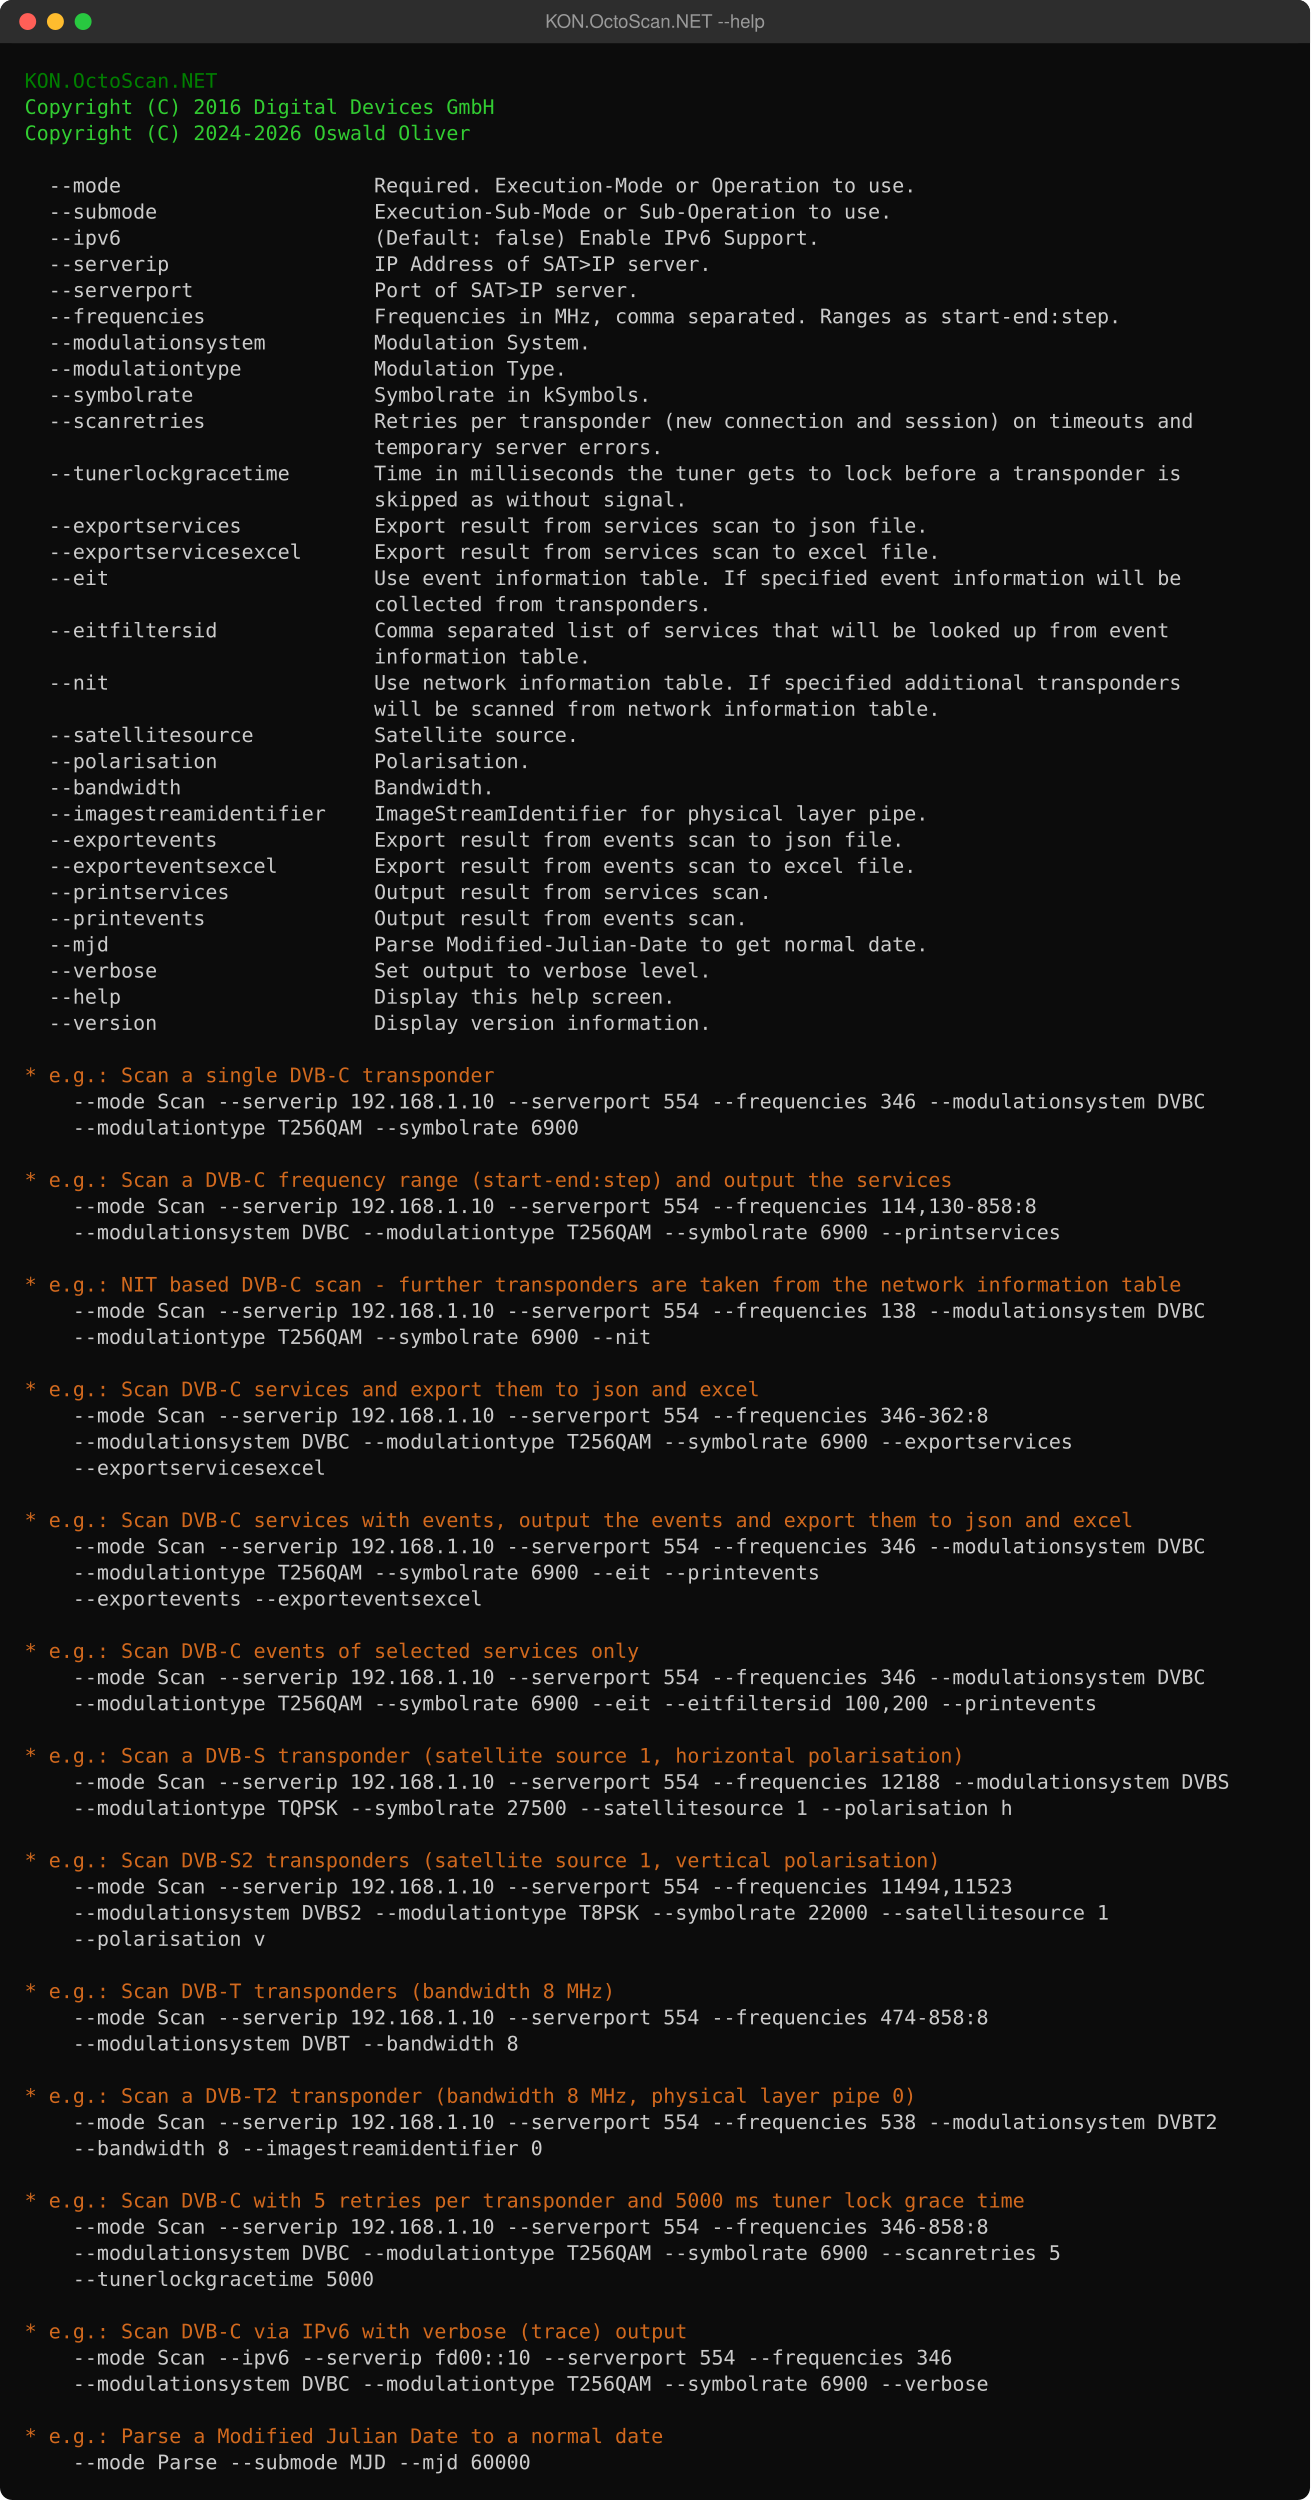
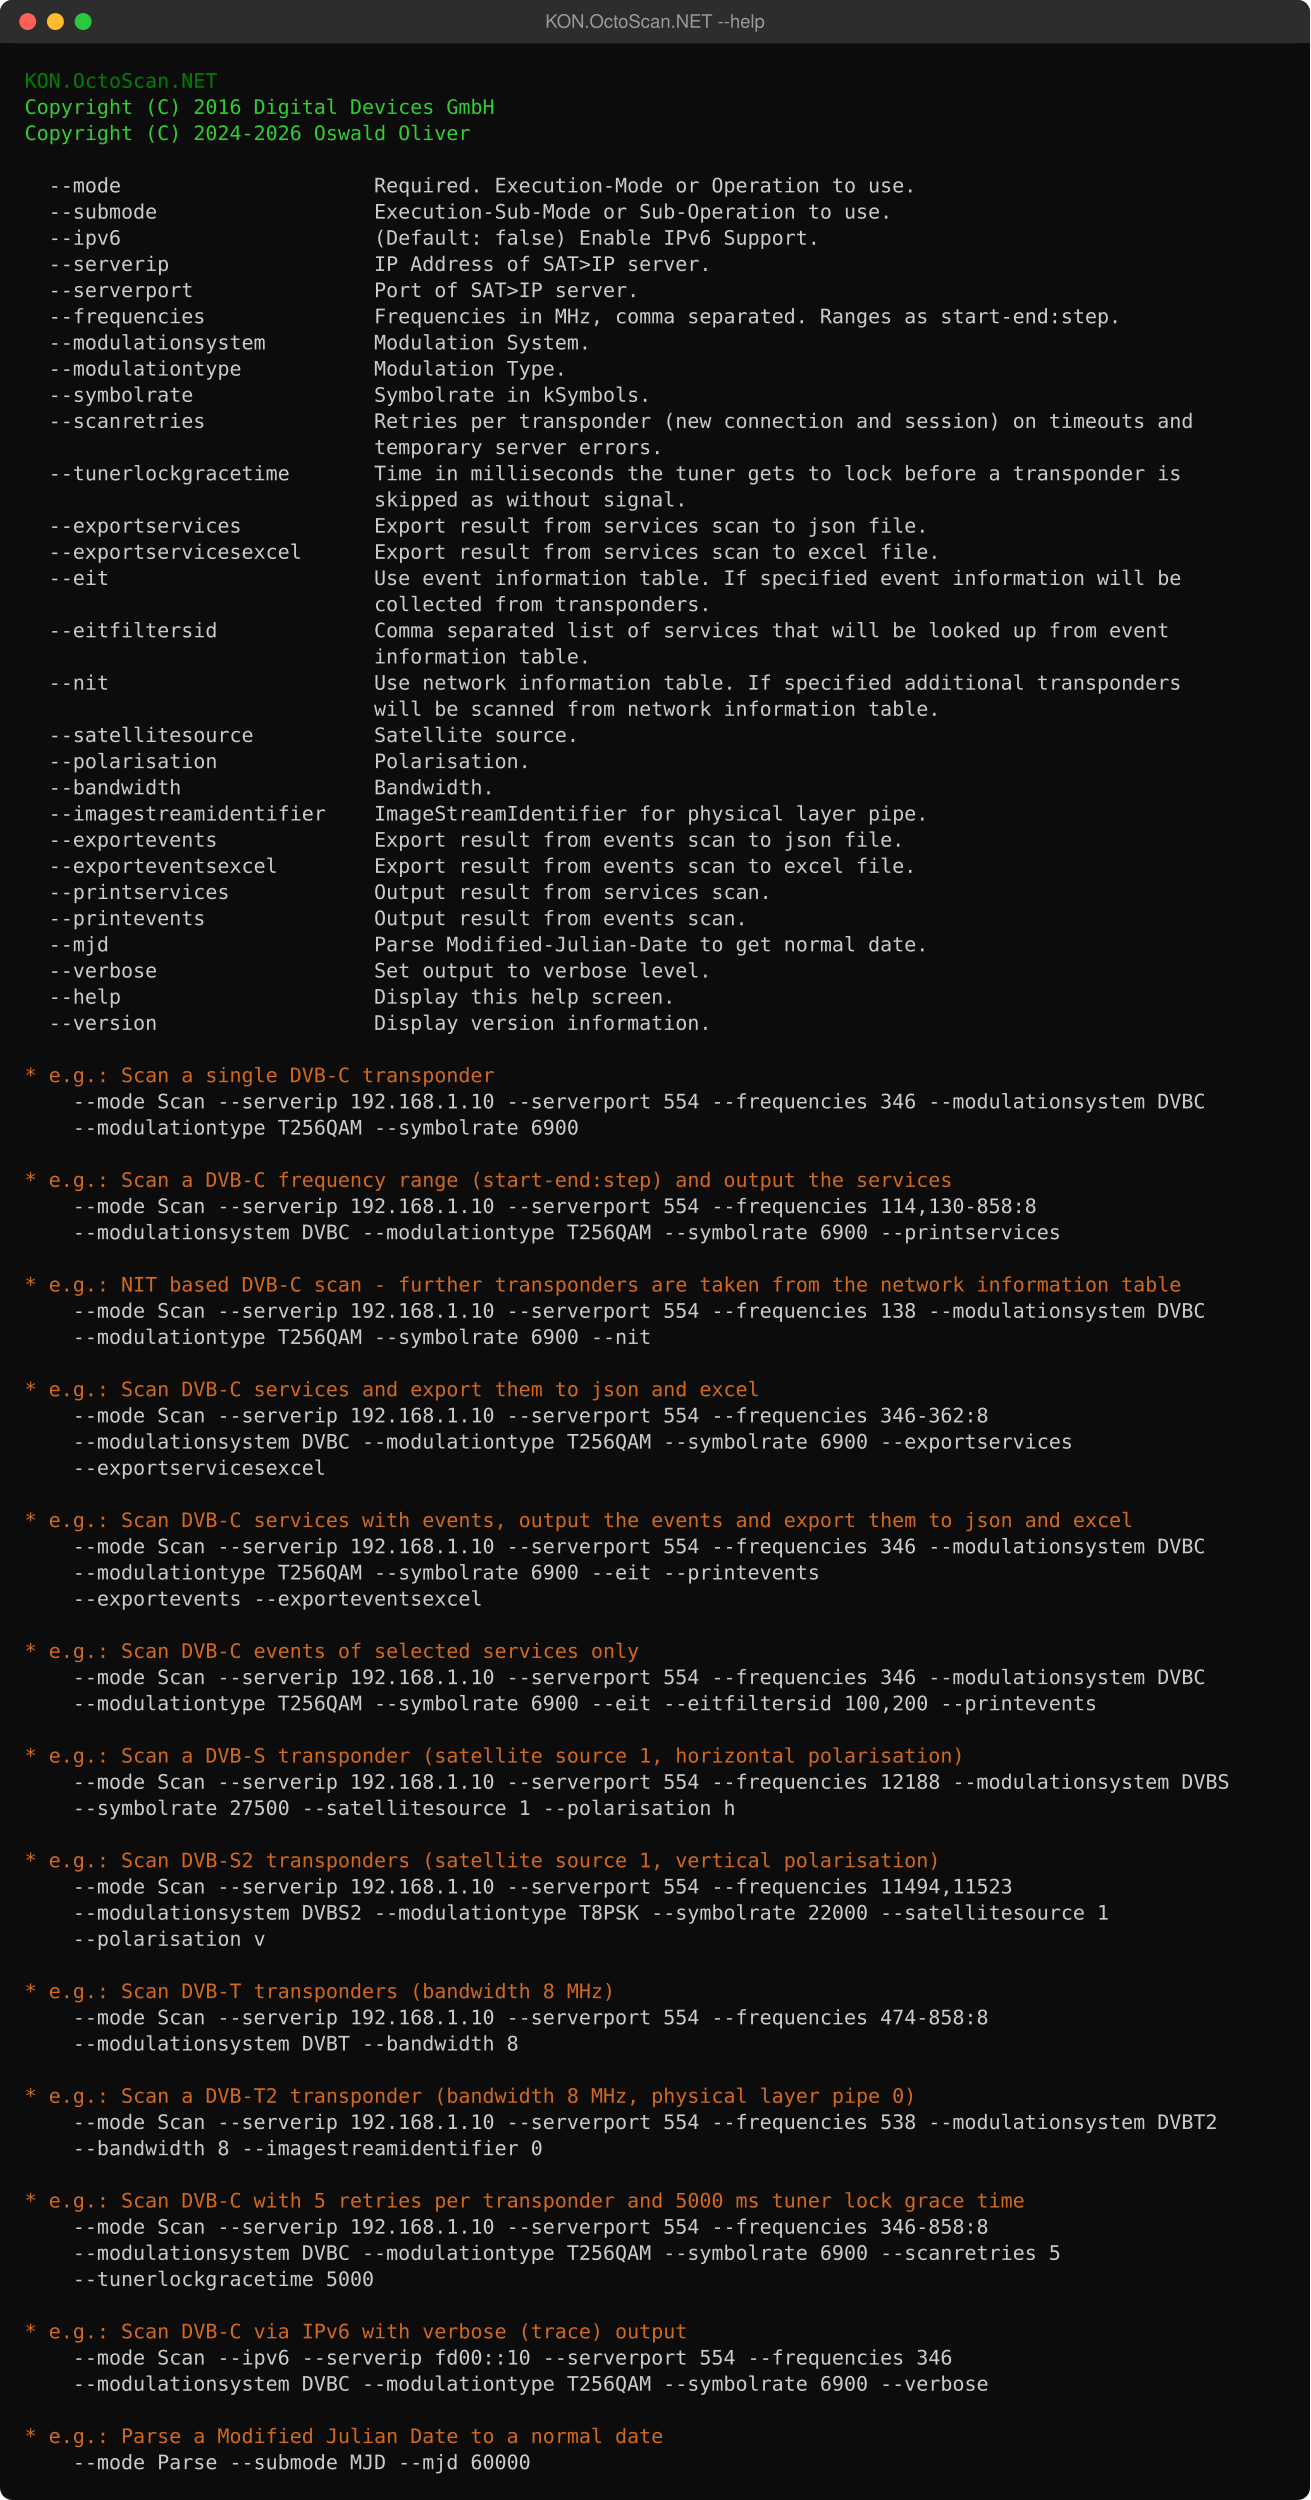
<svg xmlns="http://www.w3.org/2000/svg" width="851" height="1624" viewBox="0 0 851 1624">
  <rect width="851" height="1624" rx="8" fill="#0C0C0C" />
  <rect width="851" height="28" rx="8" fill="#2D2D2D" />
  <rect y="20" width="851" height="8" fill="#2D2D2D" />
  <circle cx="18" cy="14" r="5.5" fill="#FF5F57" />
  <circle cx="36" cy="14" r="5.5" fill="#FEBC2E" />
  <circle cx="54" cy="14" r="5.5" fill="#28C840" />
  <text x="425.5" y="18" fill="#9A9A9A" font-family="Segoe UI, Helvetica, Arial, sans-serif" font-size="12" text-anchor="middle">KON.OctoScan.NET --help</text>
  <g font-family="Cascadia Mono, Consolas, Menlo, DejaVu Sans Mono, monospace" font-size="13" xml:space="preserve" style="white-space: pre">
    <text x="16" y="57" fill="#008000">KON.OctoScan.NET</text>
    <text x="16" y="74" fill="#32CD32">Copyright (C) 2016 Digital Devices GmbH</text>
    <text x="16" y="91" fill="#32CD32">Copyright (C) 2024-2026 Oswald Oliver</text>
    <text x="16" y="125" fill="#CCCCCC">  --mode                     Required. Execution-Mode or Operation to use.</text>
    <text x="16" y="142" fill="#CCCCCC">  --submode                  Execution-Sub-Mode or Sub-Operation to use.</text>
    <text x="16" y="159" fill="#CCCCCC">  --ipv6                     (Default: false) Enable IPv6 Support.</text>
    <text x="16" y="176" fill="#CCCCCC">  --serverip                 IP Address of SAT&gt;IP server.</text>
    <text x="16" y="193" fill="#CCCCCC">  --serverport               Port of SAT&gt;IP server.</text>
    <text x="16" y="210" fill="#CCCCCC">  --frequencies              Frequencies in MHz, comma separated. Ranges as start-end:step.</text>
    <text x="16" y="227" fill="#CCCCCC">  --modulationsystem         Modulation System.</text>
    <text x="16" y="244" fill="#CCCCCC">  --modulationtype           Modulation Type.</text>
    <text x="16" y="261" fill="#CCCCCC">  --symbolrate               Symbolrate in kSymbols.</text>
    <text x="16" y="278" fill="#CCCCCC">  --scanretries              Retries per transponder (new connection and session) on timeouts and</text>
    <text x="16" y="295" fill="#CCCCCC">                             temporary server errors.</text>
    <text x="16" y="312" fill="#CCCCCC">  --tunerlockgracetime       Time in milliseconds the tuner gets to lock before a transponder is</text>
    <text x="16" y="329" fill="#CCCCCC">                             skipped as without signal.</text>
    <text x="16" y="346" fill="#CCCCCC">  --exportservices           Export result from services scan to json file.</text>
    <text x="16" y="363" fill="#CCCCCC">  --exportservicesexcel      Export result from services scan to excel file.</text>
    <text x="16" y="380" fill="#CCCCCC">  --eit                      Use event information table. If specified event information will be</text>
    <text x="16" y="397" fill="#CCCCCC">                             collected from transponders.</text>
    <text x="16" y="414" fill="#CCCCCC">  --eitfiltersid             Comma separated list of services that will be looked up from event</text>
    <text x="16" y="431" fill="#CCCCCC">                             information table.</text>
    <text x="16" y="448" fill="#CCCCCC">  --nit                      Use network information table. If specified additional transponders</text>
    <text x="16" y="465" fill="#CCCCCC">                             will be scanned from network information table.</text>
    <text x="16" y="482" fill="#CCCCCC">  --satellitesource          Satellite source.</text>
    <text x="16" y="499" fill="#CCCCCC">  --polarisation             Polarisation.</text>
    <text x="16" y="516" fill="#CCCCCC">  --bandwidth                Bandwidth.</text>
    <text x="16" y="533" fill="#CCCCCC">  --imagestreamidentifier    ImageStreamIdentifier for physical layer pipe.</text>
    <text x="16" y="550" fill="#CCCCCC">  --exportevents             Export result from events scan to json file.</text>
    <text x="16" y="567" fill="#CCCCCC">  --exporteventsexcel        Export result from events scan to excel file.</text>
    <text x="16" y="584" fill="#CCCCCC">  --printservices            Output result from services scan.</text>
    <text x="16" y="601" fill="#CCCCCC">  --printevents              Output result from events scan.</text>
    <text x="16" y="618" fill="#CCCCCC">  --mjd                      Parse Modified-Julian-Date to get normal date.</text>
    <text x="16" y="635" fill="#CCCCCC">  --verbose                  Set output to verbose level.</text>
    <text x="16" y="652" fill="#CCCCCC">  --help                     Display this help screen.</text>
    <text x="16" y="669" fill="#CCCCCC">  --version                  Display version information.</text>
    <text x="16" y="703" fill="#D2691E">* e.g.: Scan a single DVB-C transponder</text>
    <text x="16" y="720" fill="#CCCCCC">    --mode Scan --serverip 192.168.1.10 --serverport 554 --frequencies 346 --modulationsystem DVBC</text>
    <text x="16" y="737" fill="#CCCCCC">    --modulationtype T256QAM --symbolrate 6900</text>
    <text x="16" y="771" fill="#D2691E">* e.g.: Scan a DVB-C frequency range (start-end:step) and output the services</text>
    <text x="16" y="788" fill="#CCCCCC">    --mode Scan --serverip 192.168.1.10 --serverport 554 --frequencies 114,130-858:8</text>
    <text x="16" y="805" fill="#CCCCCC">    --modulationsystem DVBC --modulationtype T256QAM --symbolrate 6900 --printservices</text>
    <text x="16" y="839" fill="#D2691E">* e.g.: NIT based DVB-C scan - further transponders are taken from the network information table</text>
    <text x="16" y="856" fill="#CCCCCC">    --mode Scan --serverip 192.168.1.10 --serverport 554 --frequencies 138 --modulationsystem DVBC</text>
    <text x="16" y="873" fill="#CCCCCC">    --modulationtype T256QAM --symbolrate 6900 --nit</text>
    <text x="16" y="907" fill="#D2691E">* e.g.: Scan DVB-C services and export them to json and excel</text>
    <text x="16" y="924" fill="#CCCCCC">    --mode Scan --serverip 192.168.1.10 --serverport 554 --frequencies 346-362:8</text>
    <text x="16" y="941" fill="#CCCCCC">    --modulationsystem DVBC --modulationtype T256QAM --symbolrate 6900 --exportservices</text>
    <text x="16" y="958" fill="#CCCCCC">    --exportservicesexcel</text>
    <text x="16" y="992" fill="#D2691E">* e.g.: Scan DVB-C services with events, output the events and export them to json and excel</text>
    <text x="16" y="1009" fill="#CCCCCC">    --mode Scan --serverip 192.168.1.10 --serverport 554 --frequencies 346 --modulationsystem DVBC</text>
    <text x="16" y="1026" fill="#CCCCCC">    --modulationtype T256QAM --symbolrate 6900 --eit --printevents</text>
    <text x="16" y="1043" fill="#CCCCCC">    --exportevents --exporteventsexcel</text>
    <text x="16" y="1077" fill="#D2691E">* e.g.: Scan DVB-C events of selected services only</text>
    <text x="16" y="1094" fill="#CCCCCC">    --mode Scan --serverip 192.168.1.10 --serverport 554 --frequencies 346 --modulationsystem DVBC</text>
    <text x="16" y="1111" fill="#CCCCCC">    --modulationtype T256QAM --symbolrate 6900 --eit --eitfiltersid 100,200 --printevents</text>
    <text x="16" y="1145" fill="#D2691E">* e.g.: Scan a DVB-S transponder (satellite source 1, horizontal polarisation)</text>
    <text x="16" y="1162" fill="#CCCCCC">    --mode Scan --serverip 192.168.1.10 --serverport 554 --frequencies 12188 --modulationsystem DVBS</text>
-     <text x="16" y="1179" fill="#CCCCCC">    --modulationtype TQPSK --symbolrate 27500 --satellitesource 1 --polarisation h</text>
+     <text x="16" y="1179" fill="#CCCCCC">    --symbolrate 27500 --satellitesource 1 --polarisation h</text>
    <text x="16" y="1213" fill="#D2691E">* e.g.: Scan DVB-S2 transponders (satellite source 1, vertical polarisation)</text>
    <text x="16" y="1230" fill="#CCCCCC">    --mode Scan --serverip 192.168.1.10 --serverport 554 --frequencies 11494,11523</text>
    <text x="16" y="1247" fill="#CCCCCC">    --modulationsystem DVBS2 --modulationtype T8PSK --symbolrate 22000 --satellitesource 1</text>
    <text x="16" y="1264" fill="#CCCCCC">    --polarisation v</text>
    <text x="16" y="1298" fill="#D2691E">* e.g.: Scan DVB-T transponders (bandwidth 8 MHz)</text>
    <text x="16" y="1315" fill="#CCCCCC">    --mode Scan --serverip 192.168.1.10 --serverport 554 --frequencies 474-858:8</text>
    <text x="16" y="1332" fill="#CCCCCC">    --modulationsystem DVBT --bandwidth 8</text>
    <text x="16" y="1366" fill="#D2691E">* e.g.: Scan a DVB-T2 transponder (bandwidth 8 MHz, physical layer pipe 0)</text>
    <text x="16" y="1383" fill="#CCCCCC">    --mode Scan --serverip 192.168.1.10 --serverport 554 --frequencies 538 --modulationsystem DVBT2</text>
    <text x="16" y="1400" fill="#CCCCCC">    --bandwidth 8 --imagestreamidentifier 0</text>
    <text x="16" y="1434" fill="#D2691E">* e.g.: Scan DVB-C with 5 retries per transponder and 5000 ms tuner lock grace time</text>
    <text x="16" y="1451" fill="#CCCCCC">    --mode Scan --serverip 192.168.1.10 --serverport 554 --frequencies 346-858:8</text>
    <text x="16" y="1468" fill="#CCCCCC">    --modulationsystem DVBC --modulationtype T256QAM --symbolrate 6900 --scanretries 5</text>
    <text x="16" y="1485" fill="#CCCCCC">    --tunerlockgracetime 5000</text>
    <text x="16" y="1519" fill="#D2691E">* e.g.: Scan DVB-C via IPv6 with verbose (trace) output</text>
    <text x="16" y="1536" fill="#CCCCCC">    --mode Scan --ipv6 --serverip fd00::10 --serverport 554 --frequencies 346</text>
    <text x="16" y="1553" fill="#CCCCCC">    --modulationsystem DVBC --modulationtype T256QAM --symbolrate 6900 --verbose</text>
    <text x="16" y="1587" fill="#D2691E">* e.g.: Parse a Modified Julian Date to a normal date</text>
    <text x="16" y="1604" fill="#CCCCCC">    --mode Parse --submode MJD --mjd 60000</text>
  </g>
</svg>
